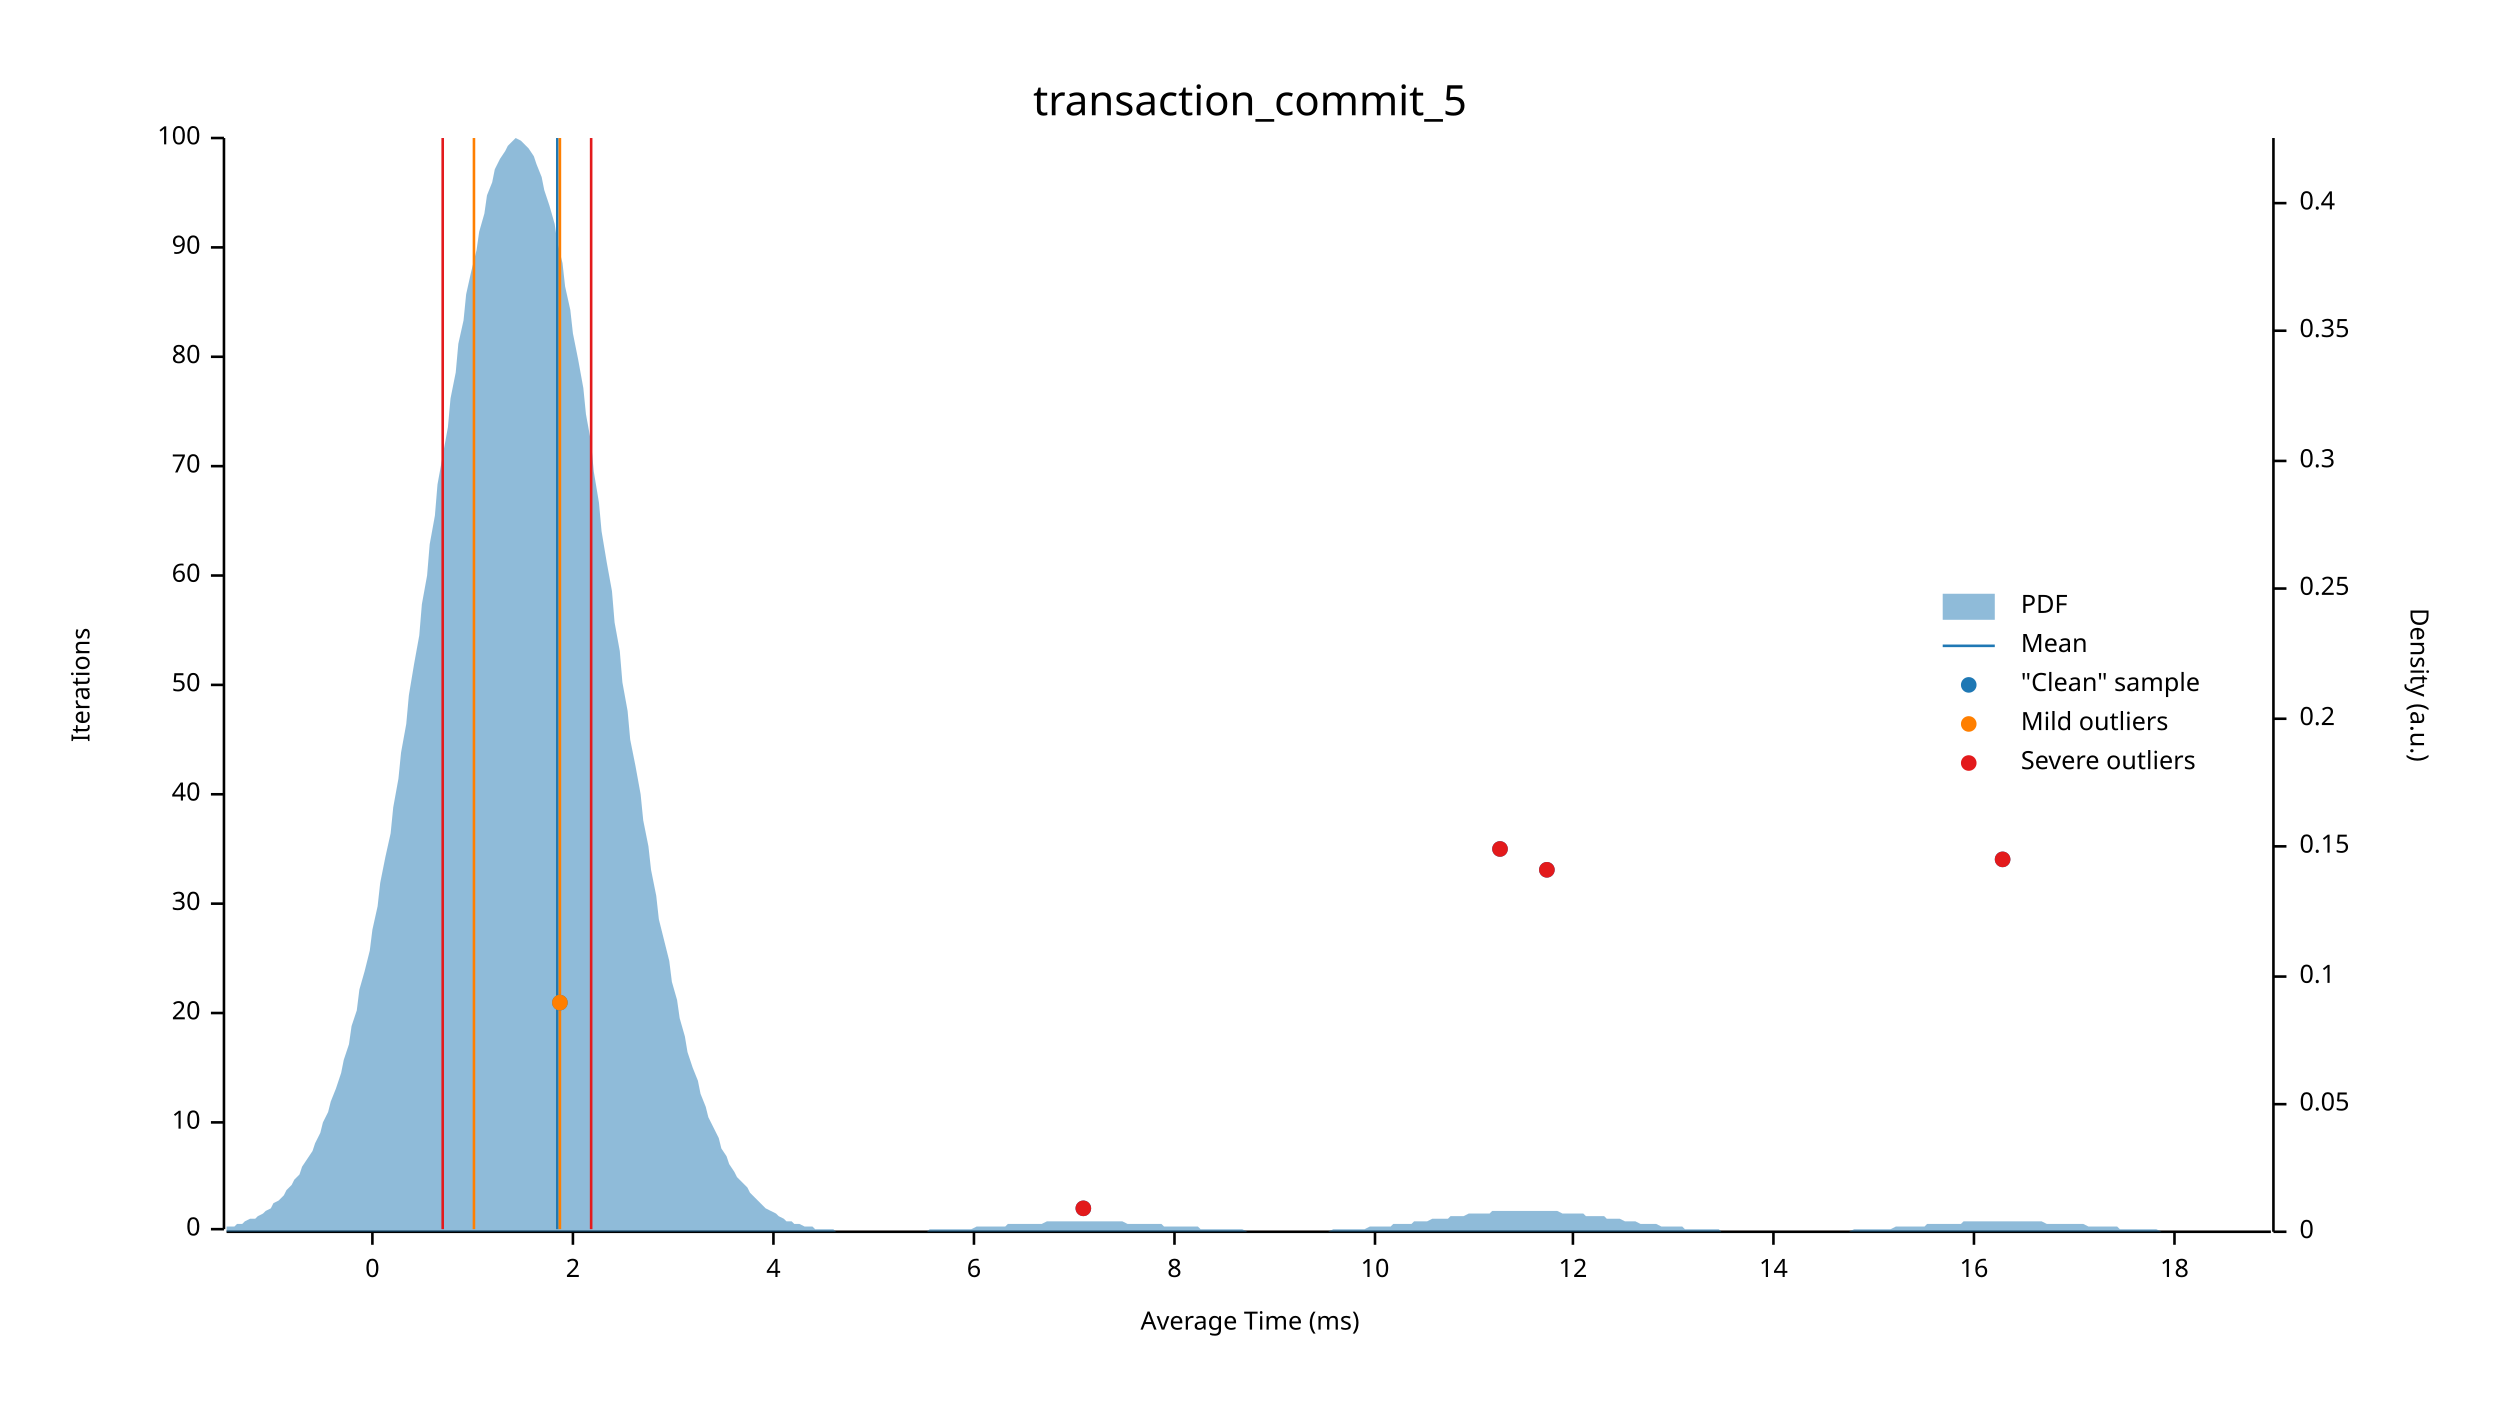
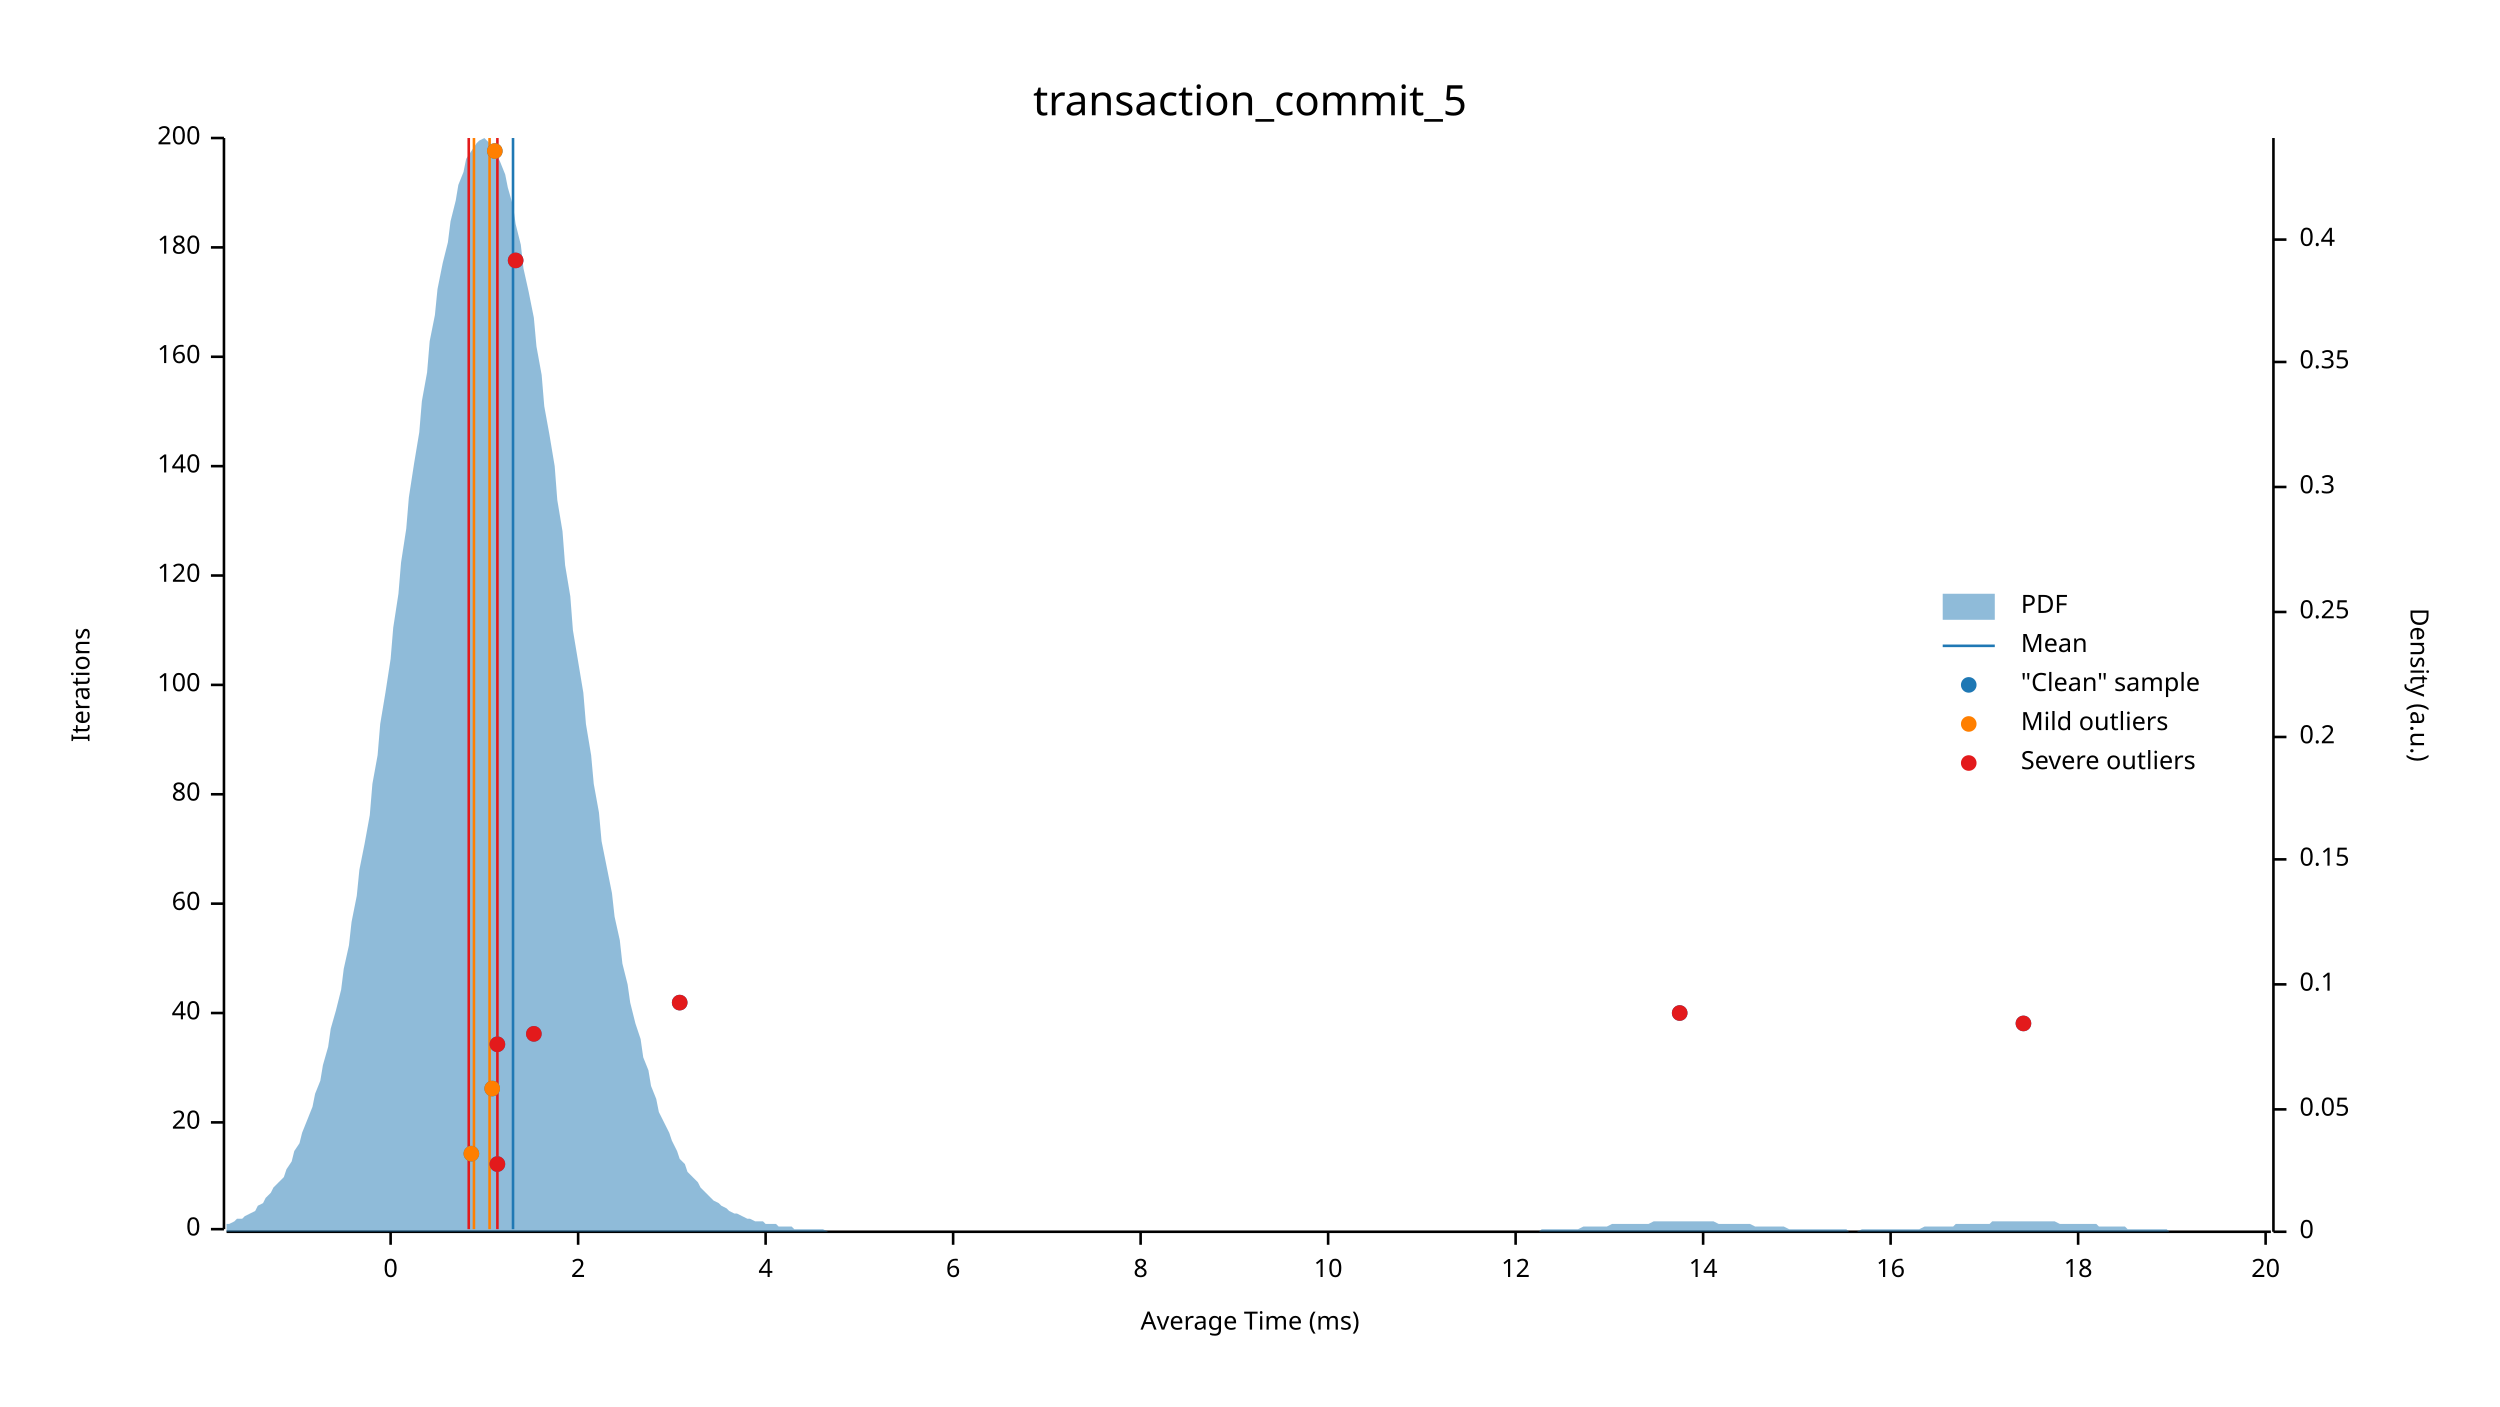
<svg xmlns="http://www.w3.org/2000/svg" width="960" height="540" viewBox="0 0 960 540">
  <text x="480" y="32" dy="0.76em" text-anchor="middle" font-family="sans-serif" font-size="16.129" opacity="1" fill="#000000">
transaction_commit_5
</text>
  <text x="27" y="263" dy="0.76em" text-anchor="middle" font-family="sans-serif" font-size="9.677" opacity="1" fill="#000000" transform="rotate(270, 27, 263)">
Iterations
</text>
  <text x="480" y="513" dy="-0.5ex" text-anchor="middle" font-family="sans-serif" font-size="9.677" opacity="1" fill="#000000">
Average Time (ms)
</text>
  <polyline fill="none" opacity="1" stroke="#000000" stroke-width="1" points="86,53 86,472 " />
  <text x="77" y="472" dy="0.5ex" text-anchor="end" font-family="sans-serif" font-size="9.677" opacity="1" fill="#000000">
0
</text>
  <polyline fill="none" opacity="1" stroke="#000000" stroke-width="1" points="81,472 86,472 " />
  <text x="77" y="431" dy="0.5ex" text-anchor="end" font-family="sans-serif" font-size="9.677" opacity="1" fill="#000000">
- 10
+ 20
</text>
  <polyline fill="none" opacity="1" stroke="#000000" stroke-width="1" points="81,431 86,431 " />
  <text x="77" y="389" dy="0.5ex" text-anchor="end" font-family="sans-serif" font-size="9.677" opacity="1" fill="#000000">
- 20
+ 40
</text>
  <polyline fill="none" opacity="1" stroke="#000000" stroke-width="1" points="81,389 86,389 " />
  <text x="77" y="347" dy="0.5ex" text-anchor="end" font-family="sans-serif" font-size="9.677" opacity="1" fill="#000000">
- 30
+ 60
</text>
  <polyline fill="none" opacity="1" stroke="#000000" stroke-width="1" points="81,347 86,347 " />
  <text x="77" y="305" dy="0.5ex" text-anchor="end" font-family="sans-serif" font-size="9.677" opacity="1" fill="#000000">
- 40
+ 80
</text>
  <polyline fill="none" opacity="1" stroke="#000000" stroke-width="1" points="81,305 86,305 " />
  <text x="77" y="263" dy="0.5ex" text-anchor="end" font-family="sans-serif" font-size="9.677" opacity="1" fill="#000000">
- 50
+ 100
</text>
  <polyline fill="none" opacity="1" stroke="#000000" stroke-width="1" points="81,263 86,263 " />
  <text x="77" y="221" dy="0.5ex" text-anchor="end" font-family="sans-serif" font-size="9.677" opacity="1" fill="#000000">
- 60
+ 120
</text>
  <polyline fill="none" opacity="1" stroke="#000000" stroke-width="1" points="81,221 86,221 " />
  <text x="77" y="179" dy="0.5ex" text-anchor="end" font-family="sans-serif" font-size="9.677" opacity="1" fill="#000000">
- 70
+ 140
</text>
  <polyline fill="none" opacity="1" stroke="#000000" stroke-width="1" points="81,179 86,179 " />
  <text x="77" y="137" dy="0.5ex" text-anchor="end" font-family="sans-serif" font-size="9.677" opacity="1" fill="#000000">
- 80
+ 160
</text>
  <polyline fill="none" opacity="1" stroke="#000000" stroke-width="1" points="81,137 86,137 " />
  <text x="77" y="95" dy="0.5ex" text-anchor="end" font-family="sans-serif" font-size="9.677" opacity="1" fill="#000000">
- 90
+ 180
</text>
  <polyline fill="none" opacity="1" stroke="#000000" stroke-width="1" points="81,95 86,95 " />
  <text x="77" y="53" dy="0.5ex" text-anchor="end" font-family="sans-serif" font-size="9.677" opacity="1" fill="#000000">
- 100
+ 200
</text>
  <polyline fill="none" opacity="1" stroke="#000000" stroke-width="1" points="81,53 86,53 " />
  <polyline fill="none" opacity="1" stroke="#000000" stroke-width="1" points="87,473 872,473 " />
-   <text x="143" y="483" dy="0.76em" text-anchor="middle" font-family="sans-serif" font-size="9.677" opacity="1" fill="#000000">
+   <text x="150" y="483" dy="0.76em" text-anchor="middle" font-family="sans-serif" font-size="9.677" opacity="1" fill="#000000">
0
</text>
-   <polyline fill="none" opacity="1" stroke="#000000" stroke-width="1" points="143,473 143,478 " />
-   <text x="220" y="483" dy="0.76em" text-anchor="middle" font-family="sans-serif" font-size="9.677" opacity="1" fill="#000000">
+   <polyline fill="none" opacity="1" stroke="#000000" stroke-width="1" points="150,473 150,478 " />
+   <text x="222" y="483" dy="0.76em" text-anchor="middle" font-family="sans-serif" font-size="9.677" opacity="1" fill="#000000">
2
</text>
-   <polyline fill="none" opacity="1" stroke="#000000" stroke-width="1" points="220,473 220,478 " />
-   <text x="297" y="483" dy="0.76em" text-anchor="middle" font-family="sans-serif" font-size="9.677" opacity="1" fill="#000000">
+   <polyline fill="none" opacity="1" stroke="#000000" stroke-width="1" points="222,473 222,478 " />
+   <text x="294" y="483" dy="0.76em" text-anchor="middle" font-family="sans-serif" font-size="9.677" opacity="1" fill="#000000">
4
</text>
-   <polyline fill="none" opacity="1" stroke="#000000" stroke-width="1" points="297,473 297,478 " />
-   <text x="374" y="483" dy="0.76em" text-anchor="middle" font-family="sans-serif" font-size="9.677" opacity="1" fill="#000000">
+   <polyline fill="none" opacity="1" stroke="#000000" stroke-width="1" points="294,473 294,478 " />
+   <text x="366" y="483" dy="0.76em" text-anchor="middle" font-family="sans-serif" font-size="9.677" opacity="1" fill="#000000">
6
</text>
-   <polyline fill="none" opacity="1" stroke="#000000" stroke-width="1" points="374,473 374,478 " />
-   <text x="451" y="483" dy="0.76em" text-anchor="middle" font-family="sans-serif" font-size="9.677" opacity="1" fill="#000000">
+   <polyline fill="none" opacity="1" stroke="#000000" stroke-width="1" points="366,473 366,478 " />
+   <text x="438" y="483" dy="0.76em" text-anchor="middle" font-family="sans-serif" font-size="9.677" opacity="1" fill="#000000">
8
</text>
-   <polyline fill="none" opacity="1" stroke="#000000" stroke-width="1" points="451,473 451,478 " />
-   <text x="528" y="483" dy="0.76em" text-anchor="middle" font-family="sans-serif" font-size="9.677" opacity="1" fill="#000000">
+   <polyline fill="none" opacity="1" stroke="#000000" stroke-width="1" points="438,473 438,478 " />
+   <text x="510" y="483" dy="0.76em" text-anchor="middle" font-family="sans-serif" font-size="9.677" opacity="1" fill="#000000">
10
</text>
-   <polyline fill="none" opacity="1" stroke="#000000" stroke-width="1" points="528,473 528,478 " />
-   <text x="604" y="483" dy="0.76em" text-anchor="middle" font-family="sans-serif" font-size="9.677" opacity="1" fill="#000000">
+   <polyline fill="none" opacity="1" stroke="#000000" stroke-width="1" points="510,473 510,478 " />
+   <text x="582" y="483" dy="0.76em" text-anchor="middle" font-family="sans-serif" font-size="9.677" opacity="1" fill="#000000">
12
</text>
-   <polyline fill="none" opacity="1" stroke="#000000" stroke-width="1" points="604,473 604,478 " />
-   <text x="681" y="483" dy="0.76em" text-anchor="middle" font-family="sans-serif" font-size="9.677" opacity="1" fill="#000000">
+   <polyline fill="none" opacity="1" stroke="#000000" stroke-width="1" points="582,473 582,478 " />
+   <text x="654" y="483" dy="0.76em" text-anchor="middle" font-family="sans-serif" font-size="9.677" opacity="1" fill="#000000">
14
</text>
-   <polyline fill="none" opacity="1" stroke="#000000" stroke-width="1" points="681,473 681,478 " />
-   <text x="758" y="483" dy="0.76em" text-anchor="middle" font-family="sans-serif" font-size="9.677" opacity="1" fill="#000000">
+   <polyline fill="none" opacity="1" stroke="#000000" stroke-width="1" points="654,473 654,478 " />
+   <text x="726" y="483" dy="0.76em" text-anchor="middle" font-family="sans-serif" font-size="9.677" opacity="1" fill="#000000">
16
</text>
-   <polyline fill="none" opacity="1" stroke="#000000" stroke-width="1" points="758,473 758,478 " />
-   <text x="835" y="483" dy="0.76em" text-anchor="middle" font-family="sans-serif" font-size="9.677" opacity="1" fill="#000000">
+   <polyline fill="none" opacity="1" stroke="#000000" stroke-width="1" points="726,473 726,478 " />
+   <text x="798" y="483" dy="0.76em" text-anchor="middle" font-family="sans-serif" font-size="9.677" opacity="1" fill="#000000">
18
</text>
-   <polyline fill="none" opacity="1" stroke="#000000" stroke-width="1" points="835,473 835,478 " />
+   <polyline fill="none" opacity="1" stroke="#000000" stroke-width="1" points="798,473 798,478 " />
+   <text x="870" y="483" dy="0.76em" text-anchor="middle" font-family="sans-serif" font-size="9.677" opacity="1" fill="#000000">
+ 20
+ </text>
+   <polyline fill="none" opacity="1" stroke="#000000" stroke-width="1" points="870,473 870,478 " />
  <text x="933" y="263" dy="0.76em" text-anchor="middle" font-family="sans-serif" font-size="9.677" opacity="1" fill="#000000" transform="rotate(90, 933, 263)">
Density (a.u.)
</text>
  <polyline fill="none" opacity="1" stroke="#000000" stroke-width="1" points="873,53 873,473 " />
  <text x="883" y="473" dy="0.5ex" text-anchor="start" font-family="sans-serif" font-size="9.677" opacity="1" fill="#000000">
0
</text>
  <polyline fill="none" opacity="1" stroke="#000000" stroke-width="1" points="873,473 878,473 " />
-   <text x="883" y="424" dy="0.5ex" text-anchor="start" font-family="sans-serif" font-size="9.677" opacity="1" fill="#000000">
+   <text x="883" y="426" dy="0.5ex" text-anchor="start" font-family="sans-serif" font-size="9.677" opacity="1" fill="#000000">
0.05
</text>
-   <polyline fill="none" opacity="1" stroke="#000000" stroke-width="1" points="873,424 878,424 " />
-   <text x="883" y="375" dy="0.5ex" text-anchor="start" font-family="sans-serif" font-size="9.677" opacity="1" fill="#000000">
+   <polyline fill="none" opacity="1" stroke="#000000" stroke-width="1" points="873,426 878,426 " />
+   <text x="883" y="378" dy="0.5ex" text-anchor="start" font-family="sans-serif" font-size="9.677" opacity="1" fill="#000000">
0.1
</text>
-   <polyline fill="none" opacity="1" stroke="#000000" stroke-width="1" points="873,375 878,375 " />
-   <text x="883" y="325" dy="0.5ex" text-anchor="start" font-family="sans-serif" font-size="9.677" opacity="1" fill="#000000">
+   <polyline fill="none" opacity="1" stroke="#000000" stroke-width="1" points="873,378 878,378 " />
+   <text x="883" y="330" dy="0.5ex" text-anchor="start" font-family="sans-serif" font-size="9.677" opacity="1" fill="#000000">
0.15
</text>
-   <polyline fill="none" opacity="1" stroke="#000000" stroke-width="1" points="873,325 878,325 " />
-   <text x="883" y="276" dy="0.5ex" text-anchor="start" font-family="sans-serif" font-size="9.677" opacity="1" fill="#000000">
+   <polyline fill="none" opacity="1" stroke="#000000" stroke-width="1" points="873,330 878,330 " />
+   <text x="883" y="283" dy="0.5ex" text-anchor="start" font-family="sans-serif" font-size="9.677" opacity="1" fill="#000000">
0.2
</text>
-   <polyline fill="none" opacity="1" stroke="#000000" stroke-width="1" points="873,276 878,276 " />
-   <text x="883" y="226" dy="0.5ex" text-anchor="start" font-family="sans-serif" font-size="9.677" opacity="1" fill="#000000">
+   <polyline fill="none" opacity="1" stroke="#000000" stroke-width="1" points="873,283 878,283 " />
+   <text x="883" y="235" dy="0.5ex" text-anchor="start" font-family="sans-serif" font-size="9.677" opacity="1" fill="#000000">
0.25
</text>
-   <polyline fill="none" opacity="1" stroke="#000000" stroke-width="1" points="873,226 878,226 " />
-   <text x="883" y="177" dy="0.5ex" text-anchor="start" font-family="sans-serif" font-size="9.677" opacity="1" fill="#000000">
+   <polyline fill="none" opacity="1" stroke="#000000" stroke-width="1" points="873,235 878,235 " />
+   <text x="883" y="187" dy="0.5ex" text-anchor="start" font-family="sans-serif" font-size="9.677" opacity="1" fill="#000000">
0.3
</text>
-   <polyline fill="none" opacity="1" stroke="#000000" stroke-width="1" points="873,177 878,177 " />
-   <text x="883" y="127" dy="0.5ex" text-anchor="start" font-family="sans-serif" font-size="9.677" opacity="1" fill="#000000">
+   <polyline fill="none" opacity="1" stroke="#000000" stroke-width="1" points="873,187 878,187 " />
+   <text x="883" y="139" dy="0.5ex" text-anchor="start" font-family="sans-serif" font-size="9.677" opacity="1" fill="#000000">
0.35
</text>
-   <polyline fill="none" opacity="1" stroke="#000000" stroke-width="1" points="873,127 878,127 " />
-   <text x="883" y="78" dy="0.5ex" text-anchor="start" font-family="sans-serif" font-size="9.677" opacity="1" fill="#000000">
+   <polyline fill="none" opacity="1" stroke="#000000" stroke-width="1" points="873,139 878,139 " />
+   <text x="883" y="92" dy="0.5ex" text-anchor="start" font-family="sans-serif" font-size="9.677" opacity="1" fill="#000000">
0.4
</text>
-   <polyline fill="none" opacity="1" stroke="#000000" stroke-width="1" points="873,78 878,78 " />
-   <polygon opacity="0.5" fill="#1F78B4" points="87,471 88,471 90,471 91,470 93,470 94,469 96,468 98,468 99,467 101,466 102,465 104,464 105,462 107,461 109,459 110,457 112,455 113,453 115,451 116,448 118,445 120,442 121,439 123,435 124,431 126,427 127,423 129,418 131,412 132,407 134,401 135,394 137,388 138,380 140,373 142,365 143,357 145,348 146,339 148,329 150,320 151,310 153,299 154,289 156,278 157,267 159,255 161,244 162,232 164,221 165,209 167,198 168,186 170,175 172,164 173,153 175,143 176,132 178,123 179,113 181,104 183,96 184,89 186,82 187,75 189,70 190,65 192,61 194,58 195,56 197,54 198,53 200,54 201,55 203,57 205,60 206,63 208,68 209,73 211,79 213,86 214,93 216,101 217,110 219,119 220,128 222,138 224,149 225,159 227,170 228,181 230,193 231,204 233,216 235,227 236,239 238,250 239,262 241,273 242,284 244,294 246,305 247,315 249,325 250,334 252,344 253,353 255,361 257,369 258,377 260,384 261,391 263,398 264,404 266,410 268,415 269,420 271,425 272,429 274,433 276,437 277,441 279,444 280,447 282,450 283,452 285,454 287,456 288,458 290,460 291,461 293,463 294,464 296,465 298,466 299,467 301,468 302,469 304,469 305,470 307,470 309,471 310,471 312,471 313,472 315,472 316,472 318,472 320,472 321,473 323,473 324,473 326,473 327,473 329,473 331,473 332,473 334,473 335,473 337,473 339,473 340,473 342,473 343,473 345,473 346,473 348,473 350,473 351,473 353,473 354,473 356,473 357,472 359,472 361,472 362,472 364,472 365,472 367,472 368,472 370,472 372,472 373,472 375,471 376,471 378,471 379,471 381,471 383,471 384,471 386,471 387,470 389,470 391,470 392,470 394,470 395,470 397,470 398,470 400,470 402,469 403,469 405,469 406,469 408,469 409,469 411,469 413,469 414,469 416,469 417,469 419,469 420,469 422,469 424,469 425,469 427,469 428,469 430,469 431,469 433,470 435,470 436,470 438,470 439,470 441,470 442,470 444,470 446,470 447,471 449,471 450,471 452,471 454,471 455,471 457,471 458,471 460,471 461,472 463,472 465,472 466,472 468,472 469,472 471,472 472,472 474,472 476,472 477,472 479,473 480,473 482,473 483,473 485,473 487,473 488,473 490,473 491,473 493,473 494,473 496,473 498,473 499,473 501,473 502,473 504,473 505,473 507,473 509,473 510,473 512,472 513,472 515,472 517,472 518,472 520,472 521,472 523,472 524,472 526,471 528,471 529,471 531,471 532,471 534,471 535,470 537,470 539,470 540,470 542,470 543,469 545,469 546,469 548,469 550,468 551,468 553,468 554,468 556,468 557,467 559,467 561,467 562,467 564,466 565,466 567,466 568,466 570,466 572,466 573,465 575,465 576,465 578,465 580,465 581,465 583,465 584,465 586,465 587,465 589,465 591,465 592,465 594,465 595,465 597,465 598,465 600,466 602,466 603,466 605,466 606,466 608,466 609,467 611,467 613,467 614,467 616,467 617,468 619,468 620,468 622,468 624,469 625,469 627,469 628,469 630,470 632,470 633,470 635,470 636,470 638,471 639,471 641,471 643,471 644,471 646,471 647,472 649,472 650,472 652,472 654,472 655,472 657,472 658,472 660,472 661,473 663,473 665,473 666,473 668,473 669,473 671,473 672,473 674,473 676,473 677,473 679,473 680,473 682,473 683,473 685,473 687,473 688,473 690,473 691,473 693,473 695,473 696,473 698,473 699,473 701,473 702,473 704,473 706,473 707,473 709,473 710,473 712,472 713,472 715,472 717,472 718,472 720,472 721,472 723,472 724,472 726,472 728,471 729,471 731,471 732,471 734,471 735,471 737,471 739,471 740,470 742,470 743,470 745,470 746,470 748,470 750,470 751,470 753,470 754,469 756,469 758,469 759,469 761,469 762,469 764,469 765,469 767,469 769,469 770,469 772,469 773,469 775,469 776,469 778,469 780,469 781,469 783,469 784,469 786,470 787,470 789,470 791,470 792,470 794,470 795,470 797,470 798,470 800,470 802,471 803,471 805,471 806,471 808,471 809,471 811,471 813,471 814,472 816,472 817,472 819,472 821,472 822,472 824,472 825,472 827,472 828,472 830,473 832,473 833,473 835,473 836,473 838,473 839,473 841,473 843,473 844,473 846,473 847,473 849,473 850,473 852,473 854,473 855,473 857,473 858,473 860,473 861,473 863,473 865,473 866,473 868,473 869,473 871,473 873,473 873,473 87,473 " />
-   <polyline fill="none" opacity="1" stroke="#1F78B4" stroke-width="1" points="214,472 214,53 " />
+   <polyline fill="none" opacity="1" stroke="#000000" stroke-width="1" points="873,92 878,92 " />
+   <polygon opacity="0.5" fill="#1F78B4" points="87,470 88,470 90,469 91,468 93,468 94,467 96,466 98,465 99,463 101,462 102,460 104,458 105,456 107,454 109,452 110,449 112,446 113,442 115,439 116,435 118,430 120,425 121,420 123,415 124,409 126,402 127,395 129,388 131,380 132,372 134,363 135,354 137,344 138,334 140,324 142,313 143,301 145,290 146,278 148,266 150,253 151,241 153,228 154,216 156,203 157,191 159,178 161,166 162,154 164,143 165,131 167,121 168,111 170,101 172,93 173,85 175,77 176,71 178,66 179,61 181,58 183,55 184,54 186,53 187,54 189,56 190,58 192,62 194,67 195,72 197,79 198,86 200,94 201,103 203,112 205,122 206,133 208,144 209,156 211,167 213,179 214,192 216,204 217,217 219,229 220,242 222,254 224,266 225,278 227,290 228,301 230,312 231,323 233,333 235,343 236,352 238,361 239,370 241,378 242,385 244,393 246,399 247,406 249,411 250,417 252,422 253,427 255,431 257,435 258,438 260,442 261,445 263,447 264,450 266,452 268,454 269,456 271,458 272,459 274,461 276,462 277,463 279,464 280,465 282,466 283,466 285,467 287,468 288,468 290,469 291,469 293,469 294,470 296,470 298,470 299,471 301,471 302,471 304,471 305,472 307,472 309,472 310,472 312,472 313,472 315,472 316,472 318,473 320,473 321,473 323,473 324,473 326,473 327,473 329,473 331,473 332,473 334,473 335,473 337,473 339,473 340,473 342,473 343,473 345,473 346,473 348,473 350,473 351,473 353,473 354,473 356,473 357,473 359,473 361,473 362,473 364,473 365,473 367,473 368,473 370,473 372,473 373,473 375,473 376,473 378,473 379,473 381,473 383,473 384,473 386,473 387,473 389,473 391,473 392,473 394,473 395,473 397,473 398,473 400,473 402,473 403,473 405,473 406,473 408,473 409,473 411,473 413,473 414,473 416,473 417,473 419,473 420,473 422,473 424,473 425,473 427,473 428,473 430,473 431,473 433,473 435,473 436,473 438,473 439,473 441,473 442,473 444,473 446,473 447,473 449,473 450,473 452,473 454,473 455,473 457,473 458,473 460,473 461,473 463,473 465,473 466,473 468,473 469,473 471,473 472,473 474,473 476,473 477,473 479,473 480,473 482,473 483,473 485,473 487,473 488,473 490,473 491,473 493,473 494,473 496,473 498,473 499,473 501,473 502,473 504,473 505,473 507,473 509,473 510,473 512,473 513,473 515,473 517,473 518,473 520,473 521,473 523,473 524,473 526,473 528,473 529,473 531,473 532,473 534,473 535,473 537,473 539,473 540,473 542,473 543,473 545,473 546,473 548,473 550,473 551,473 553,473 554,473 556,473 557,473 559,473 561,473 562,473 564,473 565,473 567,473 568,473 570,473 572,473 573,473 575,473 576,473 578,473 580,473 581,473 583,473 584,473 586,473 587,473 589,473 591,473 592,472 594,472 595,472 597,472 598,472 600,472 602,472 603,472 605,472 606,472 608,471 609,471 611,471 613,471 614,471 616,471 617,471 619,470 620,470 622,470 624,470 625,470 627,470 628,470 630,470 632,470 633,470 635,469 636,469 638,469 639,469 641,469 643,469 644,469 646,469 647,469 649,469 650,469 652,469 654,469 655,469 657,469 658,469 660,470 661,470 663,470 665,470 666,470 668,470 669,470 671,470 672,470 674,471 676,471 677,471 679,471 680,471 682,471 683,471 685,471 687,472 688,472 690,472 691,472 693,472 695,472 696,472 698,472 699,472 701,472 702,472 704,472 706,472 707,472 709,472 710,473 712,473 713,473 715,472 717,472 718,472 720,472 721,472 723,472 724,472 726,472 728,472 729,472 731,472 732,472 734,472 735,472 737,472 739,471 740,471 742,471 743,471 745,471 746,471 748,471 750,471 751,470 753,470 754,470 756,470 758,470 759,470 761,470 762,470 764,470 765,469 767,469 769,469 770,469 772,469 773,469 775,469 776,469 778,469 780,469 781,469 783,469 784,469 786,469 787,469 789,469 791,470 792,470 794,470 795,470 797,470 798,470 800,470 802,470 803,470 805,470 806,471 808,471 809,471 811,471 813,471 814,471 816,471 817,472 819,472 821,472 822,472 824,472 825,472 827,472 828,472 830,472 832,472 833,473 835,473 836,473 838,473 839,473 841,473 843,473 844,473 846,473 847,473 849,473 850,473 852,473 854,473 855,473 857,473 858,473 860,473 861,473 863,473 865,473 866,473 868,473 869,473 871,473 873,473 873,473 87,473 " />
+   <polyline fill="none" opacity="1" stroke="#1F78B4" stroke-width="1" points="197,472 197,53 " />
  <polyline fill="none" opacity="1" stroke="#FF7F00" stroke-width="1" points="182,472 182,53 " />
-   <polyline fill="none" opacity="1" stroke="#FF7F00" stroke-width="1" points="215,472 215,53 " />
-   <polyline fill="none" opacity="1" stroke="#E31A1C" stroke-width="1" points="170,472 170,53 " />
-   <polyline fill="none" opacity="1" stroke="#E31A1C" stroke-width="1" points="227,472 227,53 " />
-   <circle cx="416" cy="464" r="3" opacity="1" fill="#1F78B4" stroke="none" stroke-width="1" />
-   <circle cx="215" cy="385" r="3" opacity="1" fill="#1F78B4" stroke="none" stroke-width="1" />
-   <circle cx="594" cy="334" r="3" opacity="1" fill="#1F78B4" stroke="none" stroke-width="1" />
-   <circle cx="769" cy="330" r="3" opacity="1" fill="#1F78B4" stroke="none" stroke-width="1" />
-   <circle cx="576" cy="326" r="3" opacity="1" fill="#1F78B4" stroke="none" stroke-width="1" />
-   <circle cx="215" cy="385" r="3" opacity="1" fill="#FF7F00" stroke="none" stroke-width="1" />
-   <circle cx="416" cy="464" r="3" opacity="1" fill="#E31A1C" stroke="none" stroke-width="1" />
-   <circle cx="594" cy="334" r="3" opacity="1" fill="#E31A1C" stroke="none" stroke-width="1" />
-   <circle cx="769" cy="330" r="3" opacity="1" fill="#E31A1C" stroke="none" stroke-width="1" />
-   <circle cx="576" cy="326" r="3" opacity="1" fill="#E31A1C" stroke="none" stroke-width="1" />
+   <polyline fill="none" opacity="1" stroke="#FF7F00" stroke-width="1" points="188,472 188,53 " />
+   <polyline fill="none" opacity="1" stroke="#E31A1C" stroke-width="1" points="180,472 180,53 " />
+   <polyline fill="none" opacity="1" stroke="#E31A1C" stroke-width="1" points="191,472 191,53 " />
+   <circle cx="191" cy="447" r="3" opacity="1" fill="#1F78B4" stroke="none" stroke-width="1" />
+   <circle cx="181" cy="443" r="3" opacity="1" fill="#1F78B4" stroke="none" stroke-width="1" />
+   <circle cx="189" cy="418" r="3" opacity="1" fill="#1F78B4" stroke="none" stroke-width="1" />
+   <circle cx="191" cy="401" r="3" opacity="1" fill="#1F78B4" stroke="none" stroke-width="1" />
+   <circle cx="205" cy="397" r="3" opacity="1" fill="#1F78B4" stroke="none" stroke-width="1" />
+   <circle cx="777" cy="393" r="3" opacity="1" fill="#1F78B4" stroke="none" stroke-width="1" />
+   <circle cx="645" cy="389" r="3" opacity="1" fill="#1F78B4" stroke="none" stroke-width="1" />
+   <circle cx="261" cy="385" r="3" opacity="1" fill="#1F78B4" stroke="none" stroke-width="1" />
+   <circle cx="198" cy="100" r="3" opacity="1" fill="#1F78B4" stroke="none" stroke-width="1" />
+   <circle cx="190" cy="58" r="3" opacity="1" fill="#1F78B4" stroke="none" stroke-width="1" />
+   <circle cx="181" cy="443" r="3" opacity="1" fill="#FF7F00" stroke="none" stroke-width="1" />
+   <circle cx="189" cy="418" r="3" opacity="1" fill="#FF7F00" stroke="none" stroke-width="1" />
+   <circle cx="190" cy="58" r="3" opacity="1" fill="#FF7F00" stroke="none" stroke-width="1" />
+   <circle cx="191" cy="447" r="3" opacity="1" fill="#E31A1C" stroke="none" stroke-width="1" />
+   <circle cx="191" cy="401" r="3" opacity="1" fill="#E31A1C" stroke="none" stroke-width="1" />
+   <circle cx="205" cy="397" r="3" opacity="1" fill="#E31A1C" stroke="none" stroke-width="1" />
+   <circle cx="777" cy="393" r="3" opacity="1" fill="#E31A1C" stroke="none" stroke-width="1" />
+   <circle cx="645" cy="389" r="3" opacity="1" fill="#E31A1C" stroke="none" stroke-width="1" />
+   <circle cx="261" cy="385" r="3" opacity="1" fill="#E31A1C" stroke="none" stroke-width="1" />
+   <circle cx="198" cy="100" r="3" opacity="1" fill="#E31A1C" stroke="none" stroke-width="1" />
  <text x="776" y="228" dy="0.76em" text-anchor="start" font-family="sans-serif" font-size="9.677" opacity="1" fill="#000000">
PDF
</text>
  <text x="776" y="243" dy="0.76em" text-anchor="start" font-family="sans-serif" font-size="9.677" opacity="1" fill="#000000">
Mean
</text>
  <text x="776" y="258" dy="0.76em" text-anchor="start" font-family="sans-serif" font-size="9.677" opacity="1" fill="#000000">
"Clean" sample
</text>
  <text x="776" y="273" dy="0.76em" text-anchor="start" font-family="sans-serif" font-size="9.677" opacity="1" fill="#000000">
Mild outliers
</text>
  <text x="776" y="288" dy="0.76em" text-anchor="start" font-family="sans-serif" font-size="9.677" opacity="1" fill="#000000">
Severe outliers
</text>
  <rect x="746" y="228" width="20" height="10" opacity="0.5" fill="#1F78B4" stroke="none" />
  <polyline fill="none" opacity="1" stroke="#1F78B4" stroke-width="1" points="746,248 766,248 " />
  <circle cx="756" cy="263" r="3" opacity="1" fill="#1F78B4" stroke="none" stroke-width="1" />
  <circle cx="756" cy="278" r="3" opacity="1" fill="#FF7F00" stroke="none" stroke-width="1" />
  <circle cx="756" cy="293" r="3" opacity="1" fill="#E31A1C" stroke="none" stroke-width="1" />
</svg>
